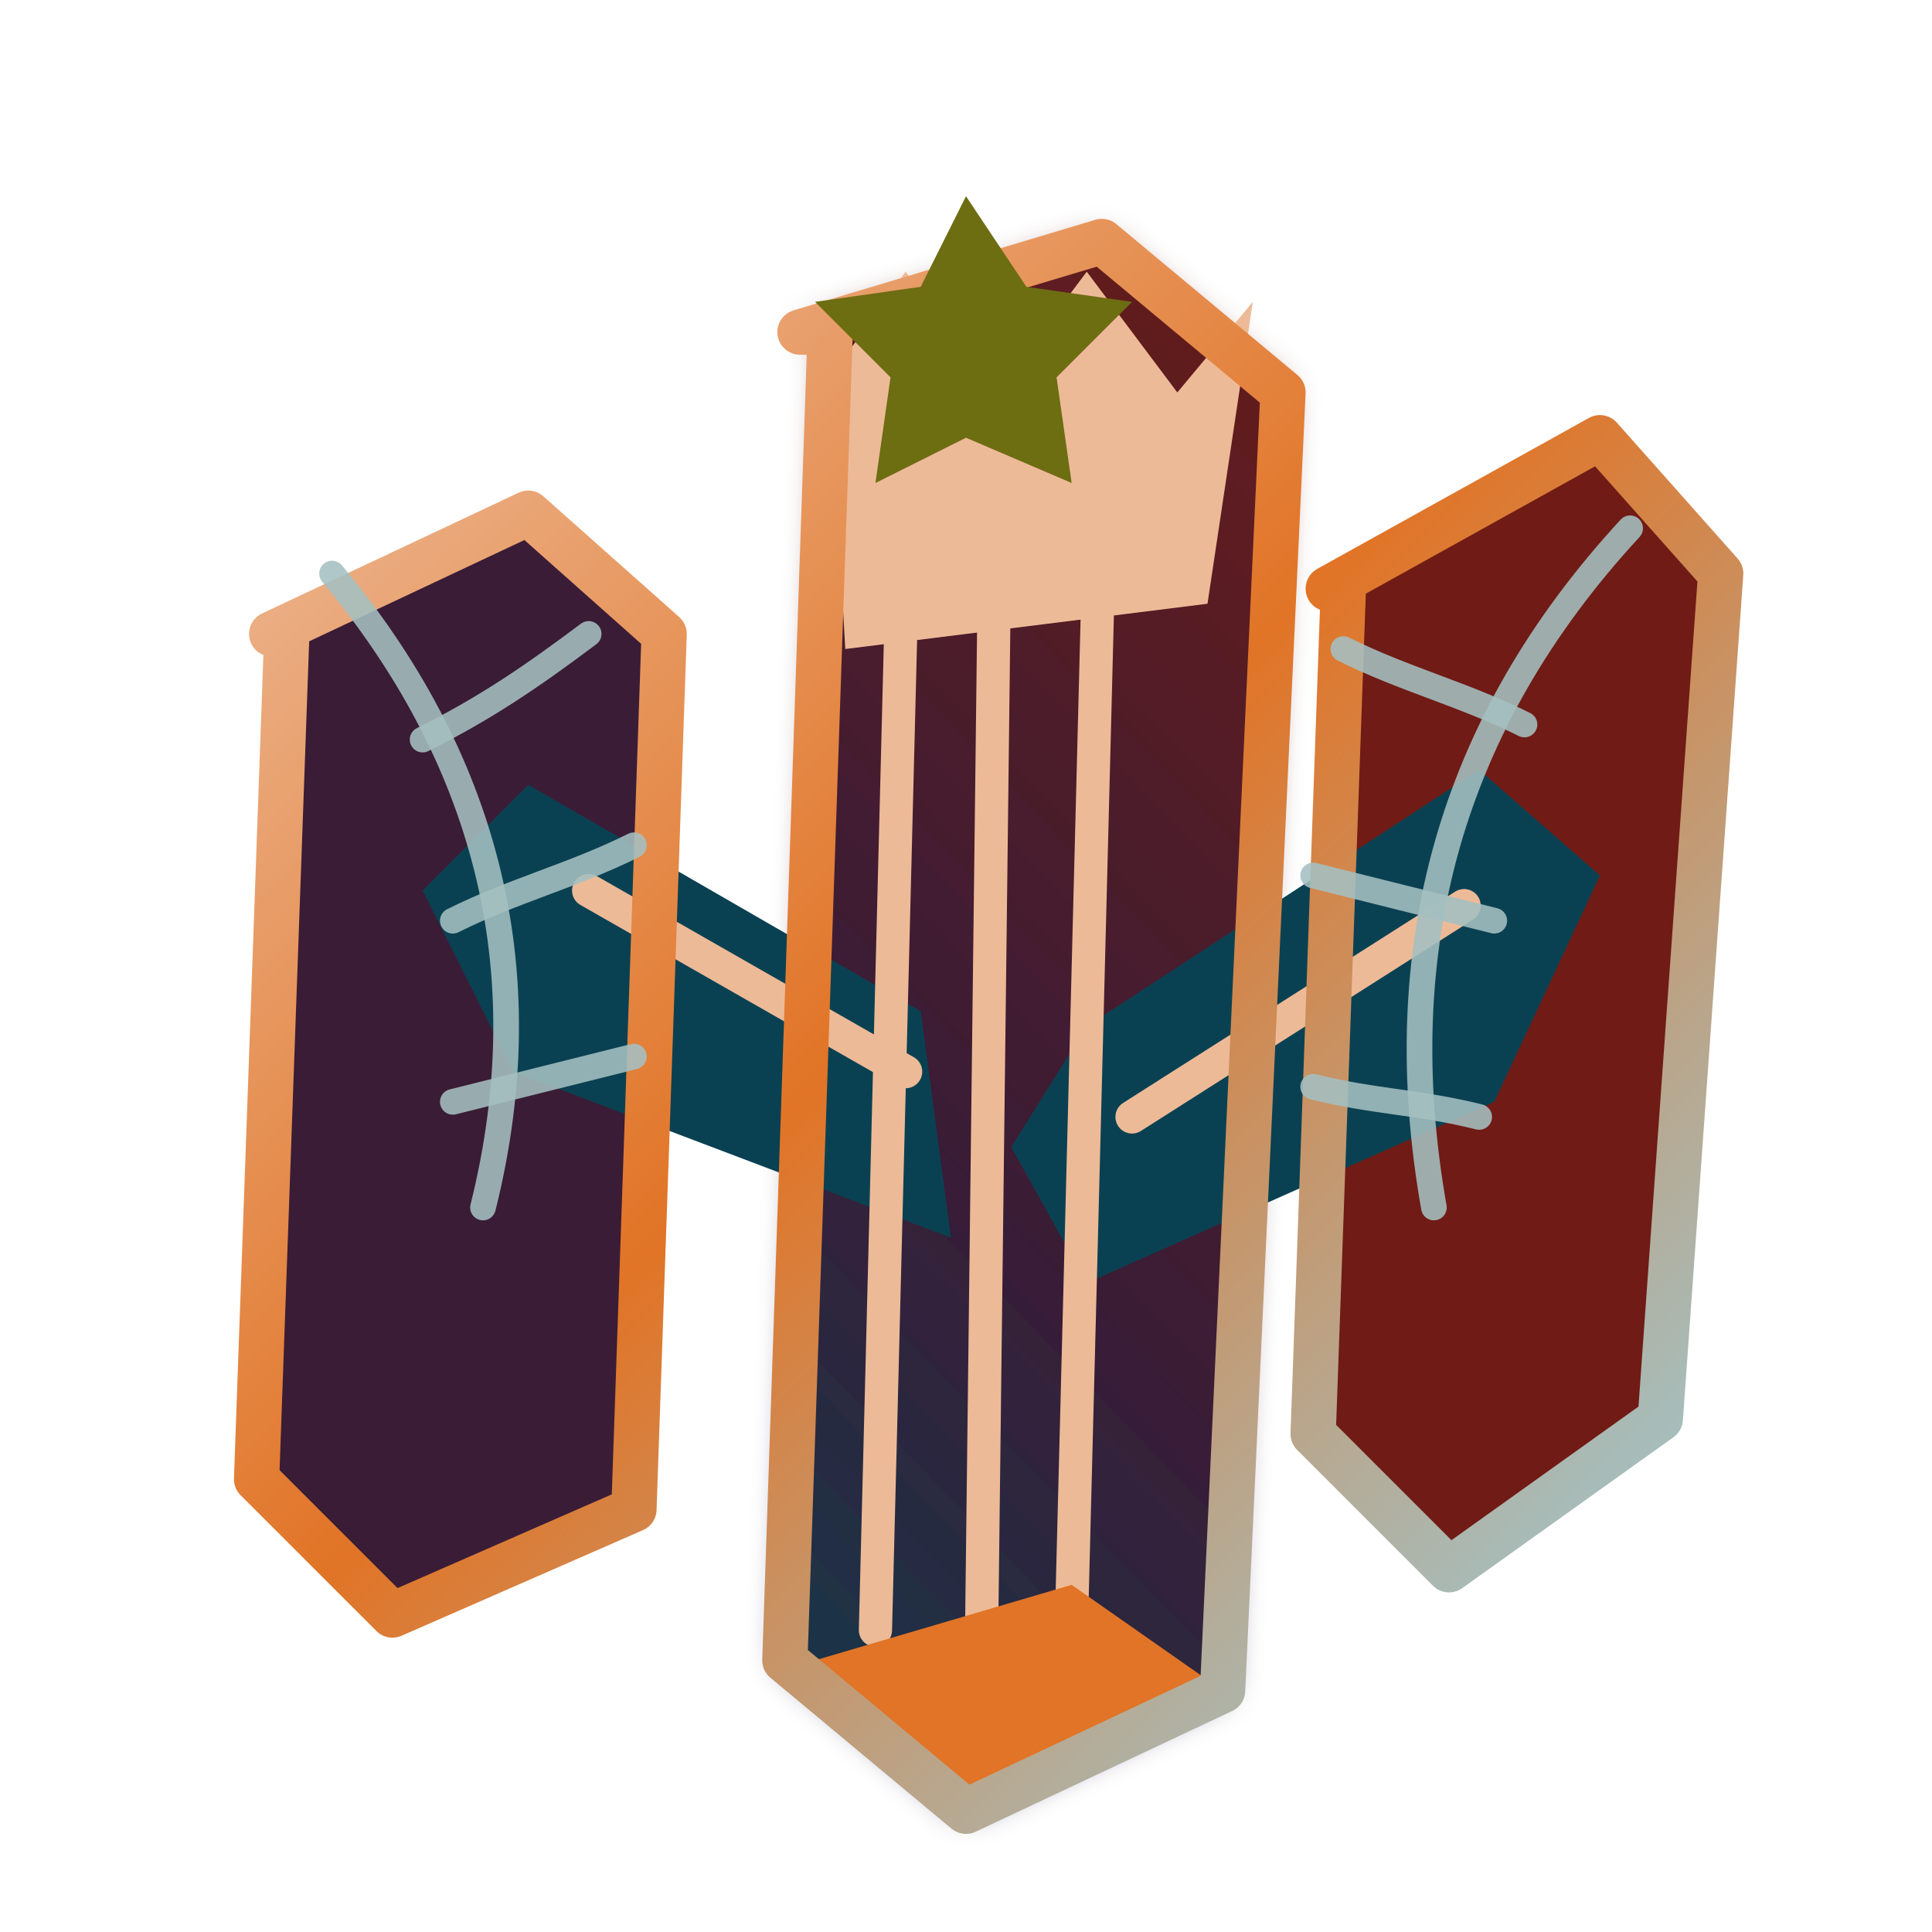
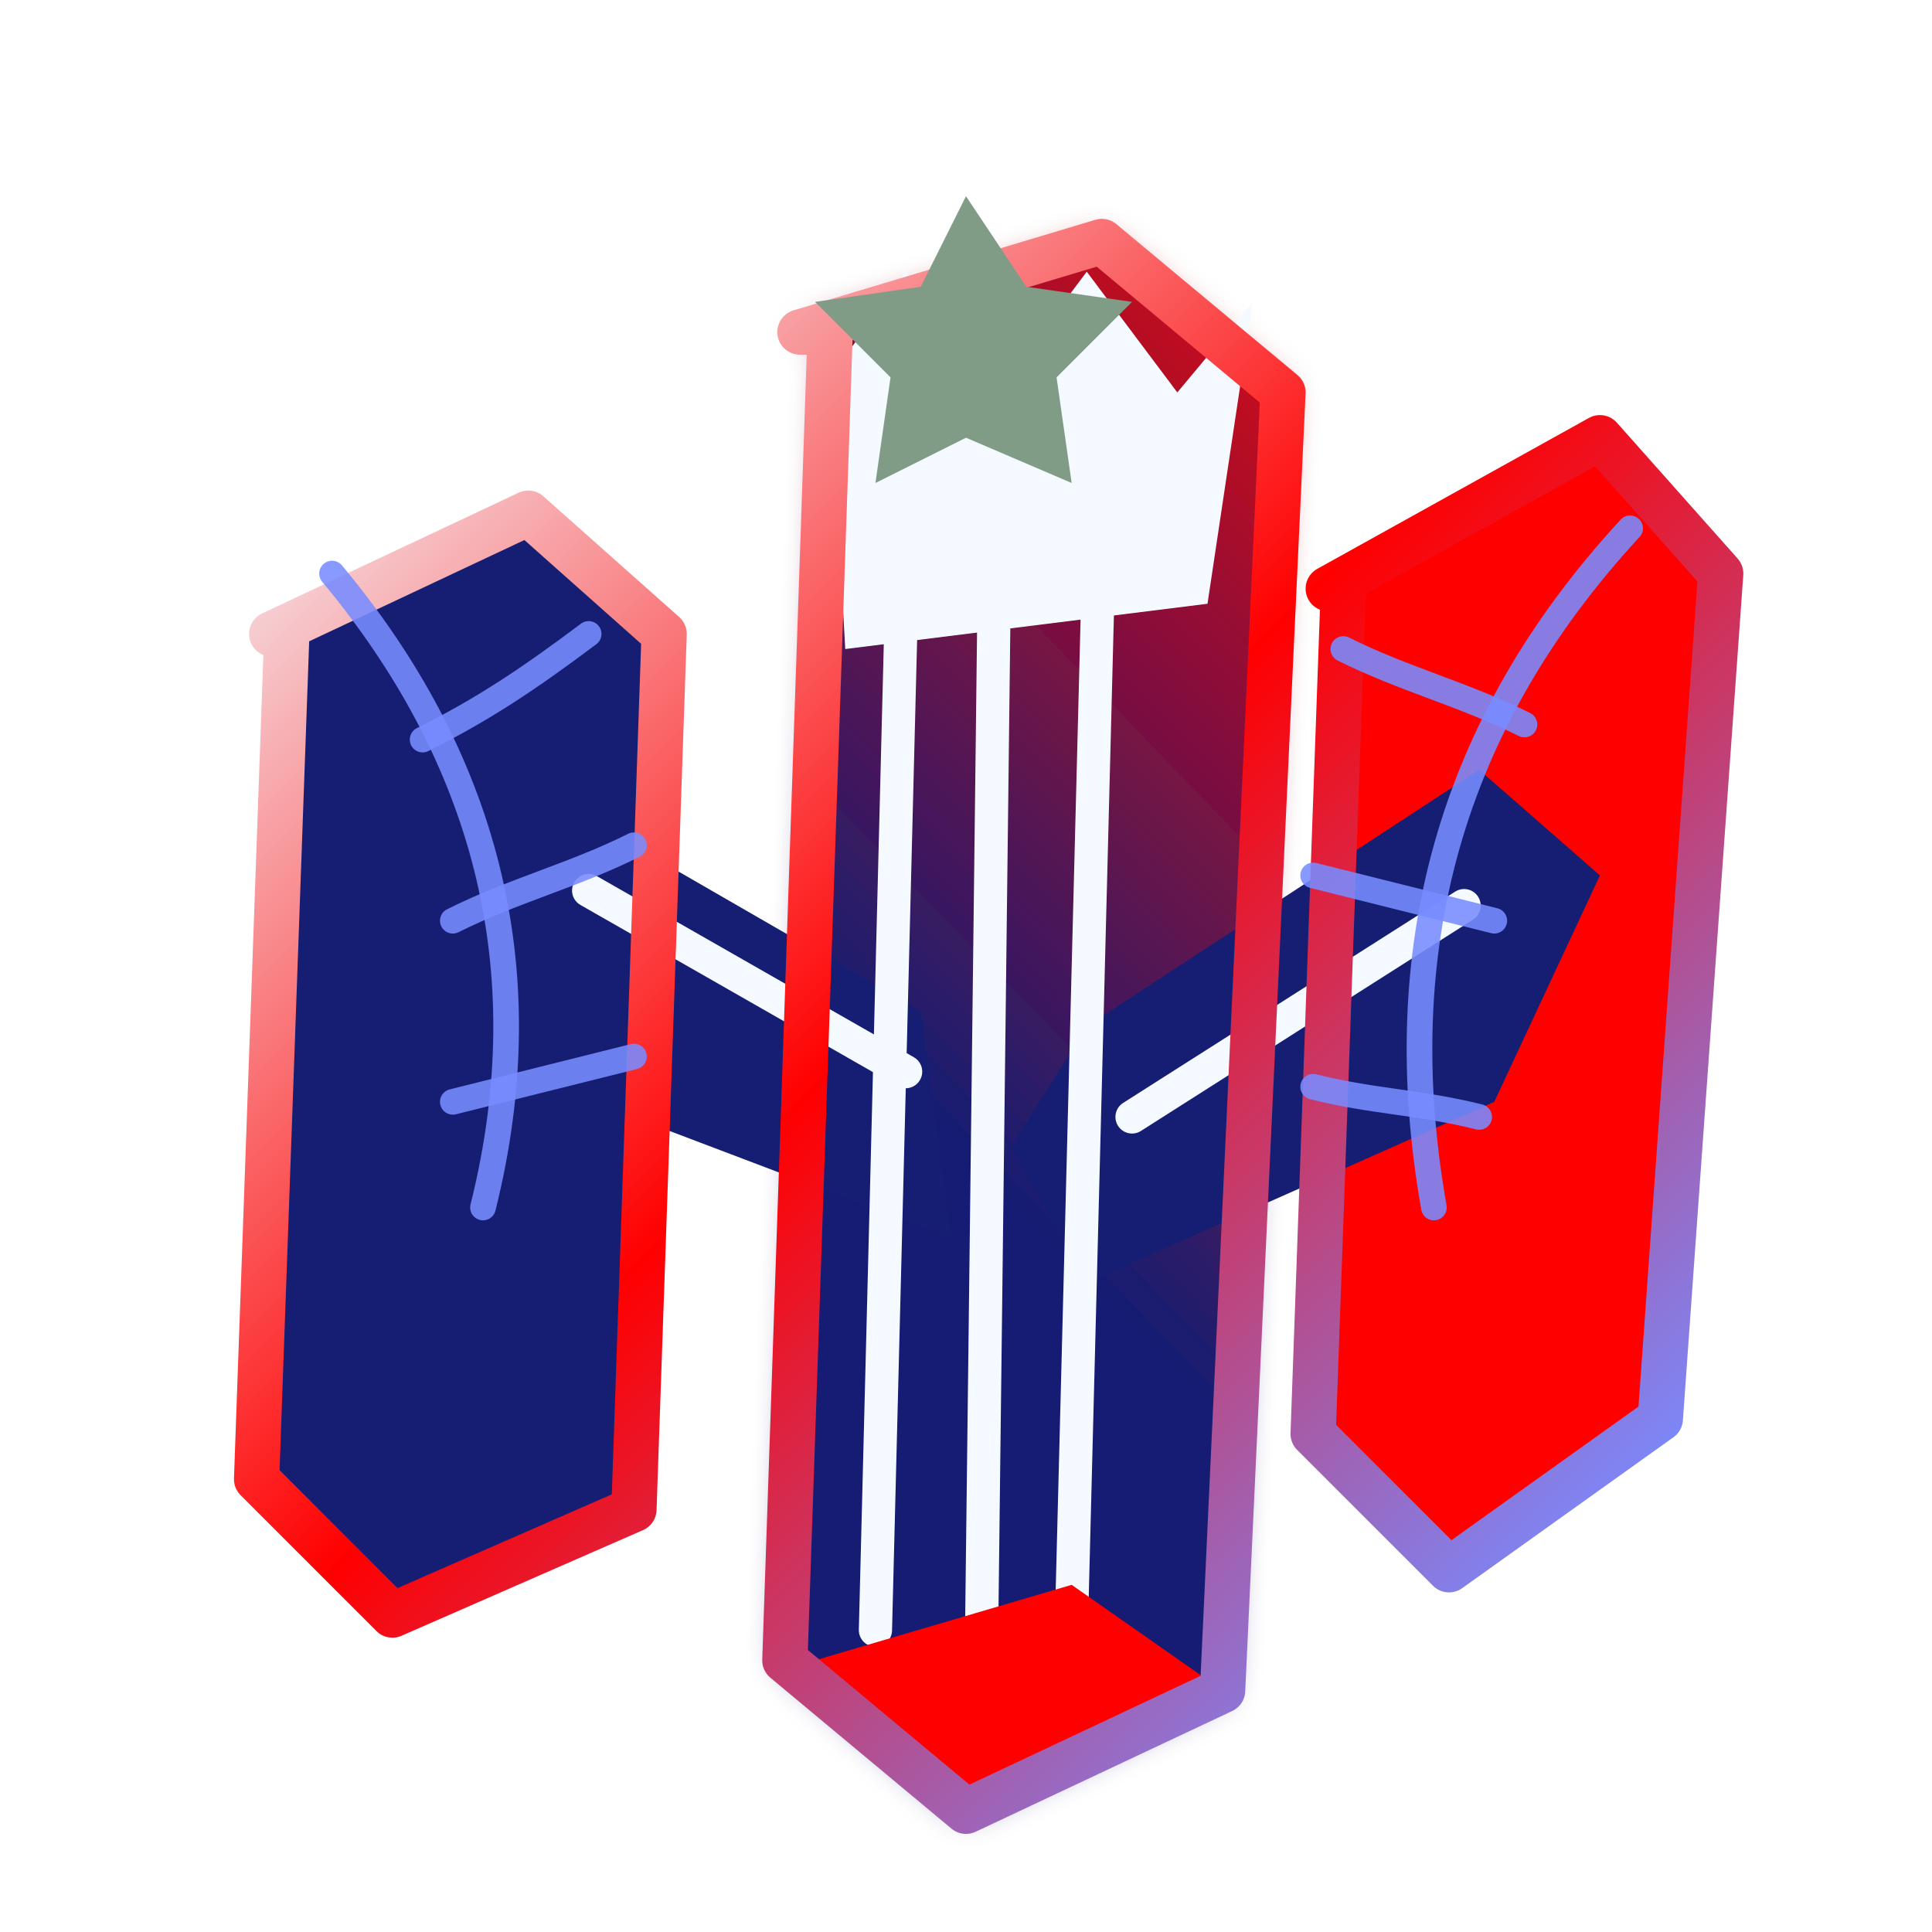
<svg xmlns="http://www.w3.org/2000/svg" width="128" height="128" viewBox="0 0 128 128" role="img" aria-labelledby="title desc">
  <defs>
    <linearGradient id="body" x1="23" y1="104" x2="106" y2="24" gradientUnits="userSpaceOnUse">
-       <stop stop-color="#0A4152" />
-       <stop offset="0.42" stop-color="#3A1C36" />
-       <stop offset="1" stop-color="#701B15" />
+       <stop stop-color="#151E73" />
+       <stop offset="0.42" stop-color="#151E73" />
+       <stop offset="1" stop-color="#FF0000" />
    </linearGradient>
    <linearGradient id="edge" x1="20" y1="23" x2="103" y2="106" gradientUnits="userSpaceOnUse">
-       <stop stop-color="#EDBA97" />
-       <stop offset="0.5" stop-color="#E17426" />
-       <stop offset="1" stop-color="#A4C0C1" />
+       <stop stop-color="#F4FAFF" />
+       <stop offset="0.5" stop-color="#FF0000" />
+       <stop offset="1" stop-color="#788BFF" />
    </linearGradient>
    <filter id="soft" x="-18%" y="-18%" width="136%" height="136%">
      <feGaussianBlur stdDeviation="1.1" result="blur" />
      <feMerge>
        <feMergeNode in="blur" />
        <feMergeNode in="SourceGraphic" />
      </feMerge>
    </filter>
    <style>
      .mark { animation: breathe 4.8s ease-in-out infinite; transform-origin: 64px 67px; }
      .ink { filter: url(#soft); }
-       .line { fill: none; stroke: #EDBA97; stroke-width: 2.2; stroke-linecap: round; stroke-linejoin: round; stroke-dasharray: 90; animation: draw 5.4s ease-in-out infinite; }
-       .leaf { fill: none; stroke: #A4C0C1; stroke-width: 1.7; stroke-linecap: round; stroke-linejoin: round; opacity: .88; }
+       .line { fill: none; stroke: #F4FAFF; stroke-width: 2.2; stroke-linecap: round; stroke-linejoin: round; stroke-dasharray: 90; animation: draw 5.4s ease-in-out infinite; }
+       .leaf { fill: none; stroke: #788BFF; stroke-width: 1.7; stroke-linecap: round; stroke-linejoin: round; opacity: .88; }
      @keyframes breathe {
        50% { transform: translateY(-2px) scale(1.025); }
      }
      @keyframes draw {
        0% { stroke-dashoffset: 90; }
        36%, 100% { stroke-dashoffset: 0; }
      }
    </style>
  </defs>
  <g class="mark">
-     <path d="M18 42l17-8 9 8-2 58-16 7-9-9 2-56Z" fill="#3A1C36" />
+     <path d="M18 42l17-8 9 8-2 58-16 7-9-9 2-56Z" fill="#151E73" />
    <path d="M53 22l20-6 12 10-4 86-17 8-12-10 3-88Z" fill="url(#body)" class="ink" />
-     <path d="M88 39l18-10 8 9-4 56-14 10-9-9 2-56Z" fill="#701B15" />
-     <path d="M35 52l26 15 2 15-29-11-6-12 7-7Z" fill="#0A4152" />
-     <path d="M72 68l26-17 8 7-7 15-27 12-5-9 5-8Z" fill="#0A4152" />
+     <path d="M88 39l18-10 8 9-4 56-14 10-9-9 2-56Z" fill="#FF0000" />
+     <path d="M35 52l26 15 2 15-29-11-6-12 7-7Z" fill="#151E73" />
+     <path d="M72 68l26-17 8 7-7 15-27 12-5-9 5-8Z" fill="#151E73" />
    <path d="M39 59l21 12M75 74l22-14" class="line" />
-     <path d="M55 25l5-7 6 8 6-8 6 8 5-6-3 20-24 3-1-18Z" fill="#EDBA97" />
+     <path d="M55 25l5-7 6 8 6-8 6 8 5-6-3 20-24 3-1-18Z" fill="#F4FAFF" />
    <path d="M60 29l-2 79M66 28l-1 83M73 29l-2 78" class="line" />
-     <path d="M54 110l11 10 16-8-10-7-17 5Z" fill="#E17426" />
+     <path d="M54 110l11 10 16-8-10-7-17 5Z" fill="#FF0000" />
    <path d="M18 42l17-8 9 8-2 58-16 7-9-9 2-56ZM53 22l20-6 12 10-4 86-17 8-12-10 3-88ZM88 39l18-10 8 9-4 56-14 10-9-9 2-56Z" fill="none" stroke="url(#edge)" stroke-width="3" stroke-linejoin="round" />
    <path d="M22 38c10 12 14 26 10 42" class="leaf" />
    <path d="M28 49c4-2 7-4 11-7M30 61c4-2 8-3 12-5M30 73c4-1 8-2 12-3" class="leaf" />
    <path d="M108 35c-12 13-16 28-13 45" class="leaf" />
    <path d="M101 48c-4-2-8-3-12-5M99 61c-4-1-8-2-12-3M98 74c-4-1-7-1-11-2" class="leaf" />
-     <path d="M64 13l4 6 7 1-5 5 1 7-7-3-6 3 1-7-5-5 7-1 3-6Z" fill="#6D6D11" />
+     <path d="M64 13l4 6 7 1-5 5 1 7-7-3-6 3 1-7-5-5 7-1 3-6Z" fill="#819C86" />
  </g>
</svg>
